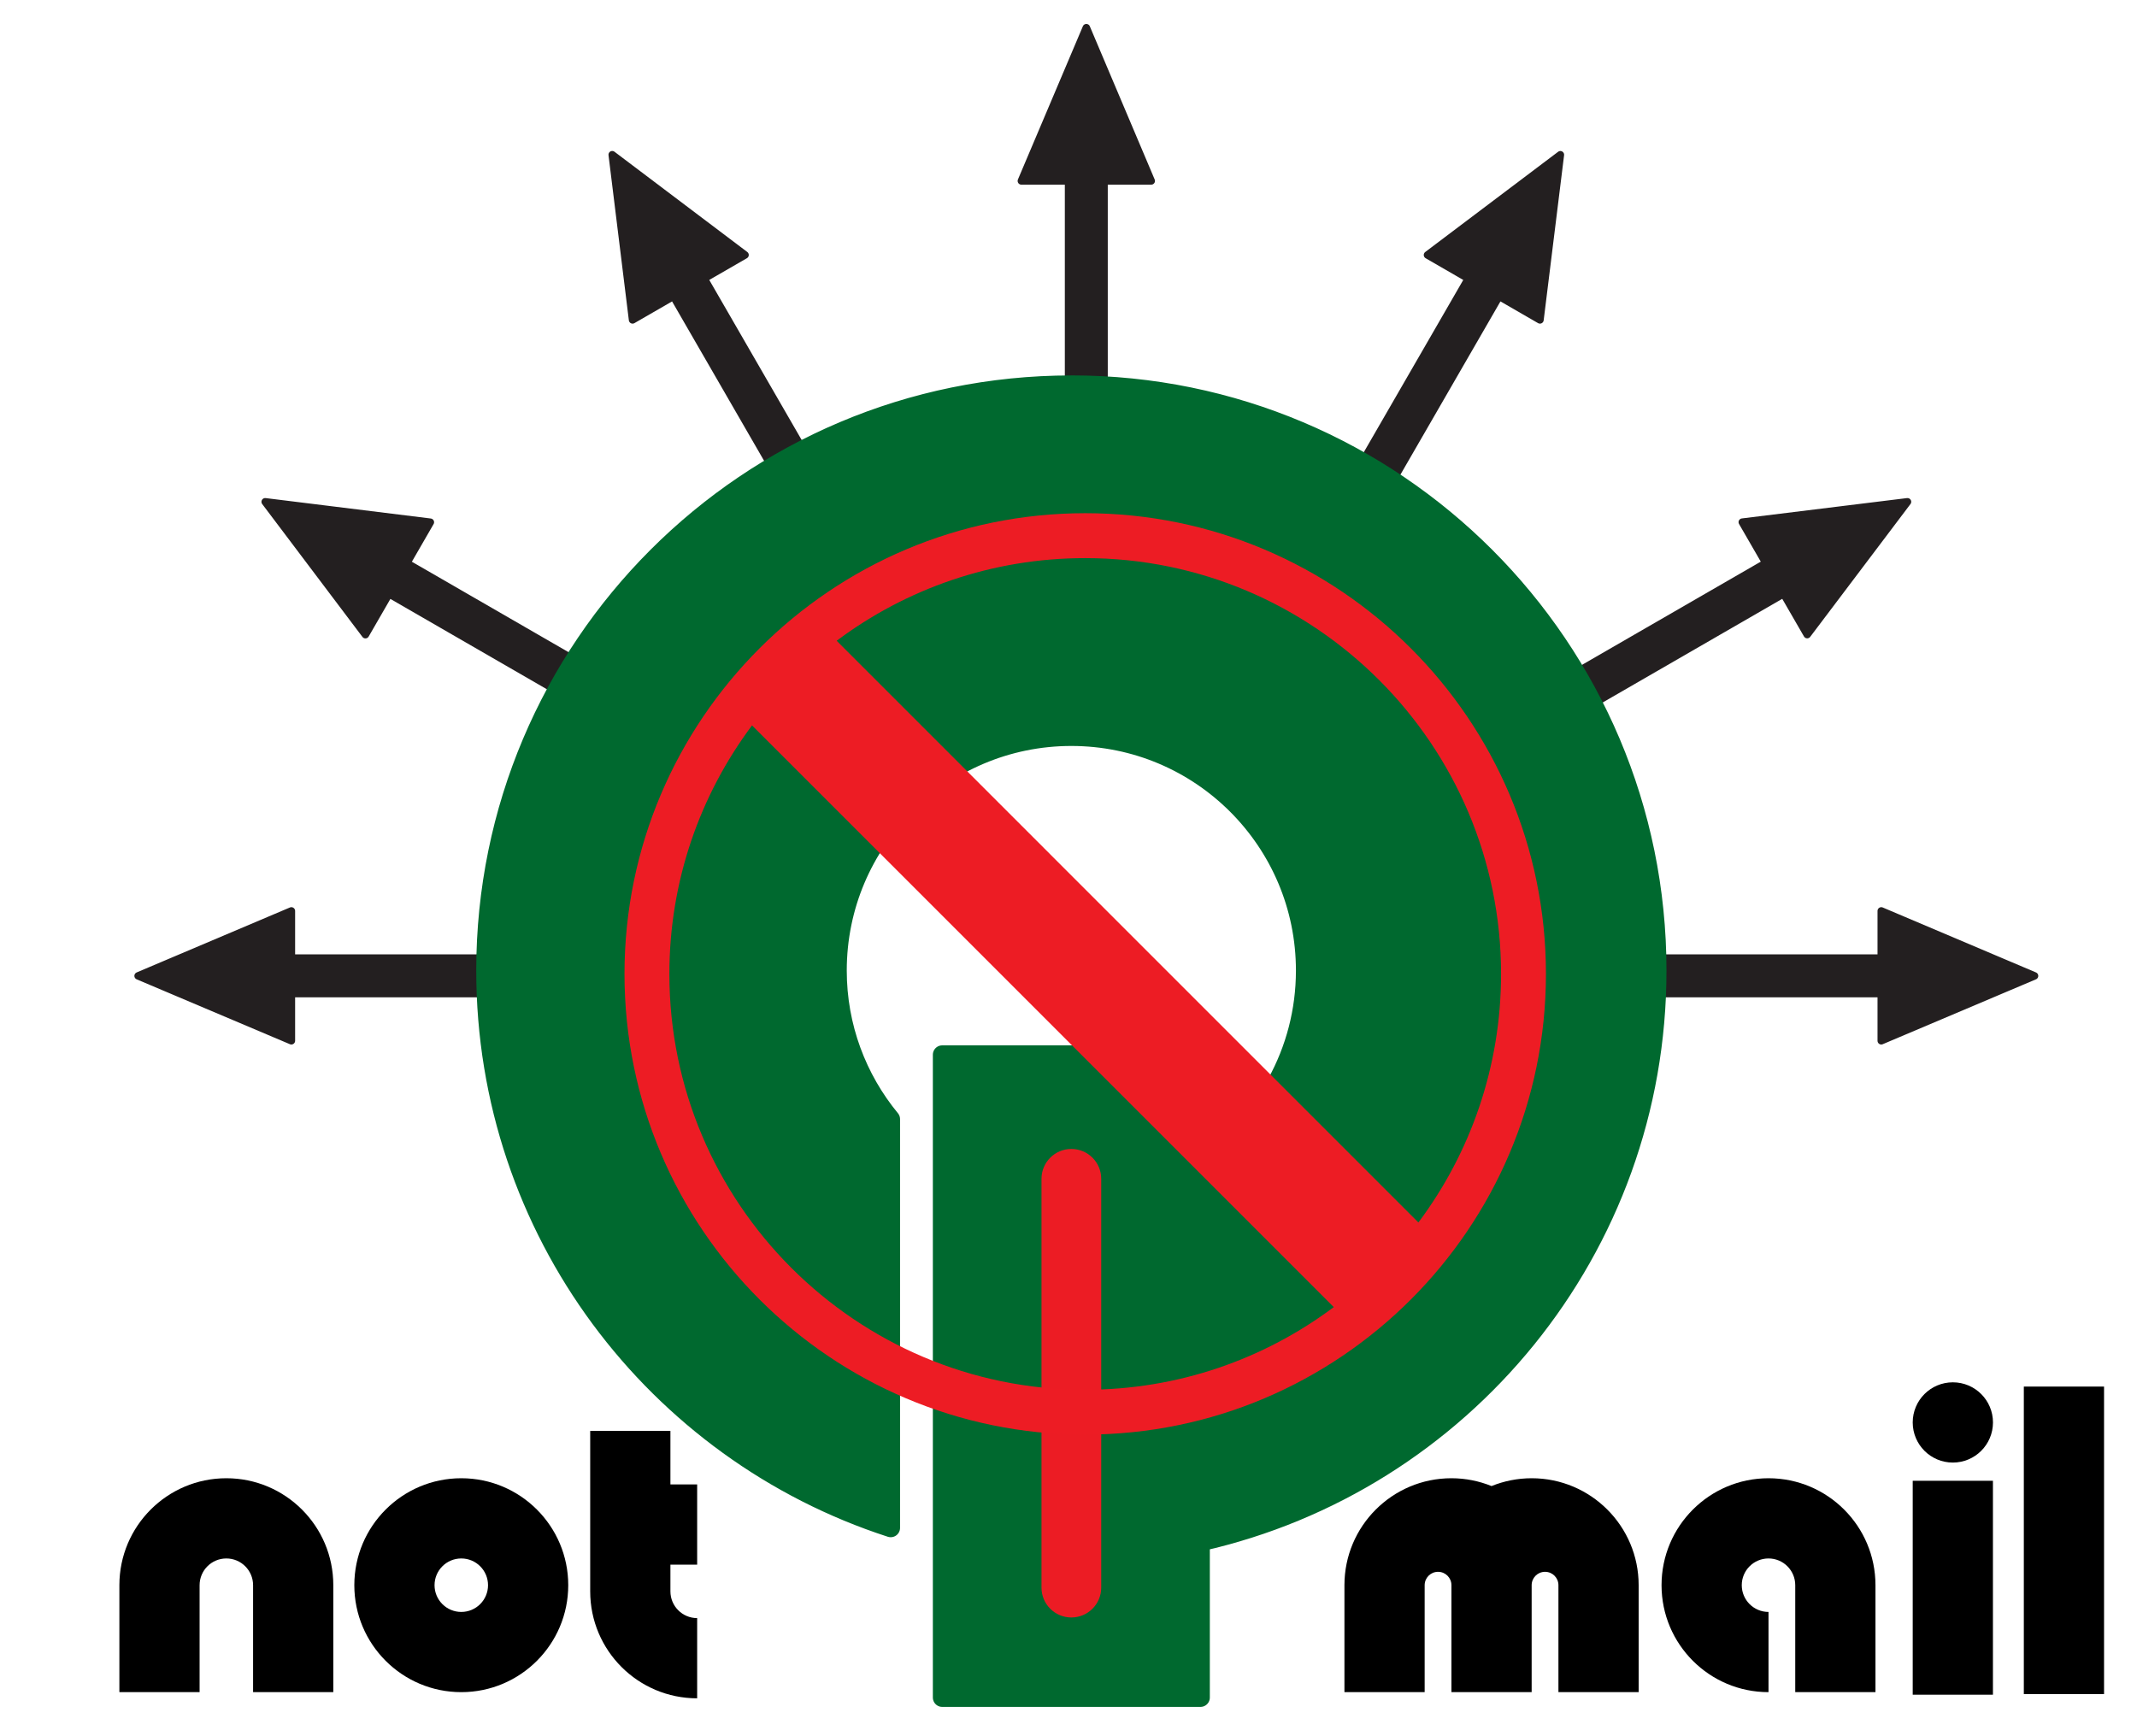
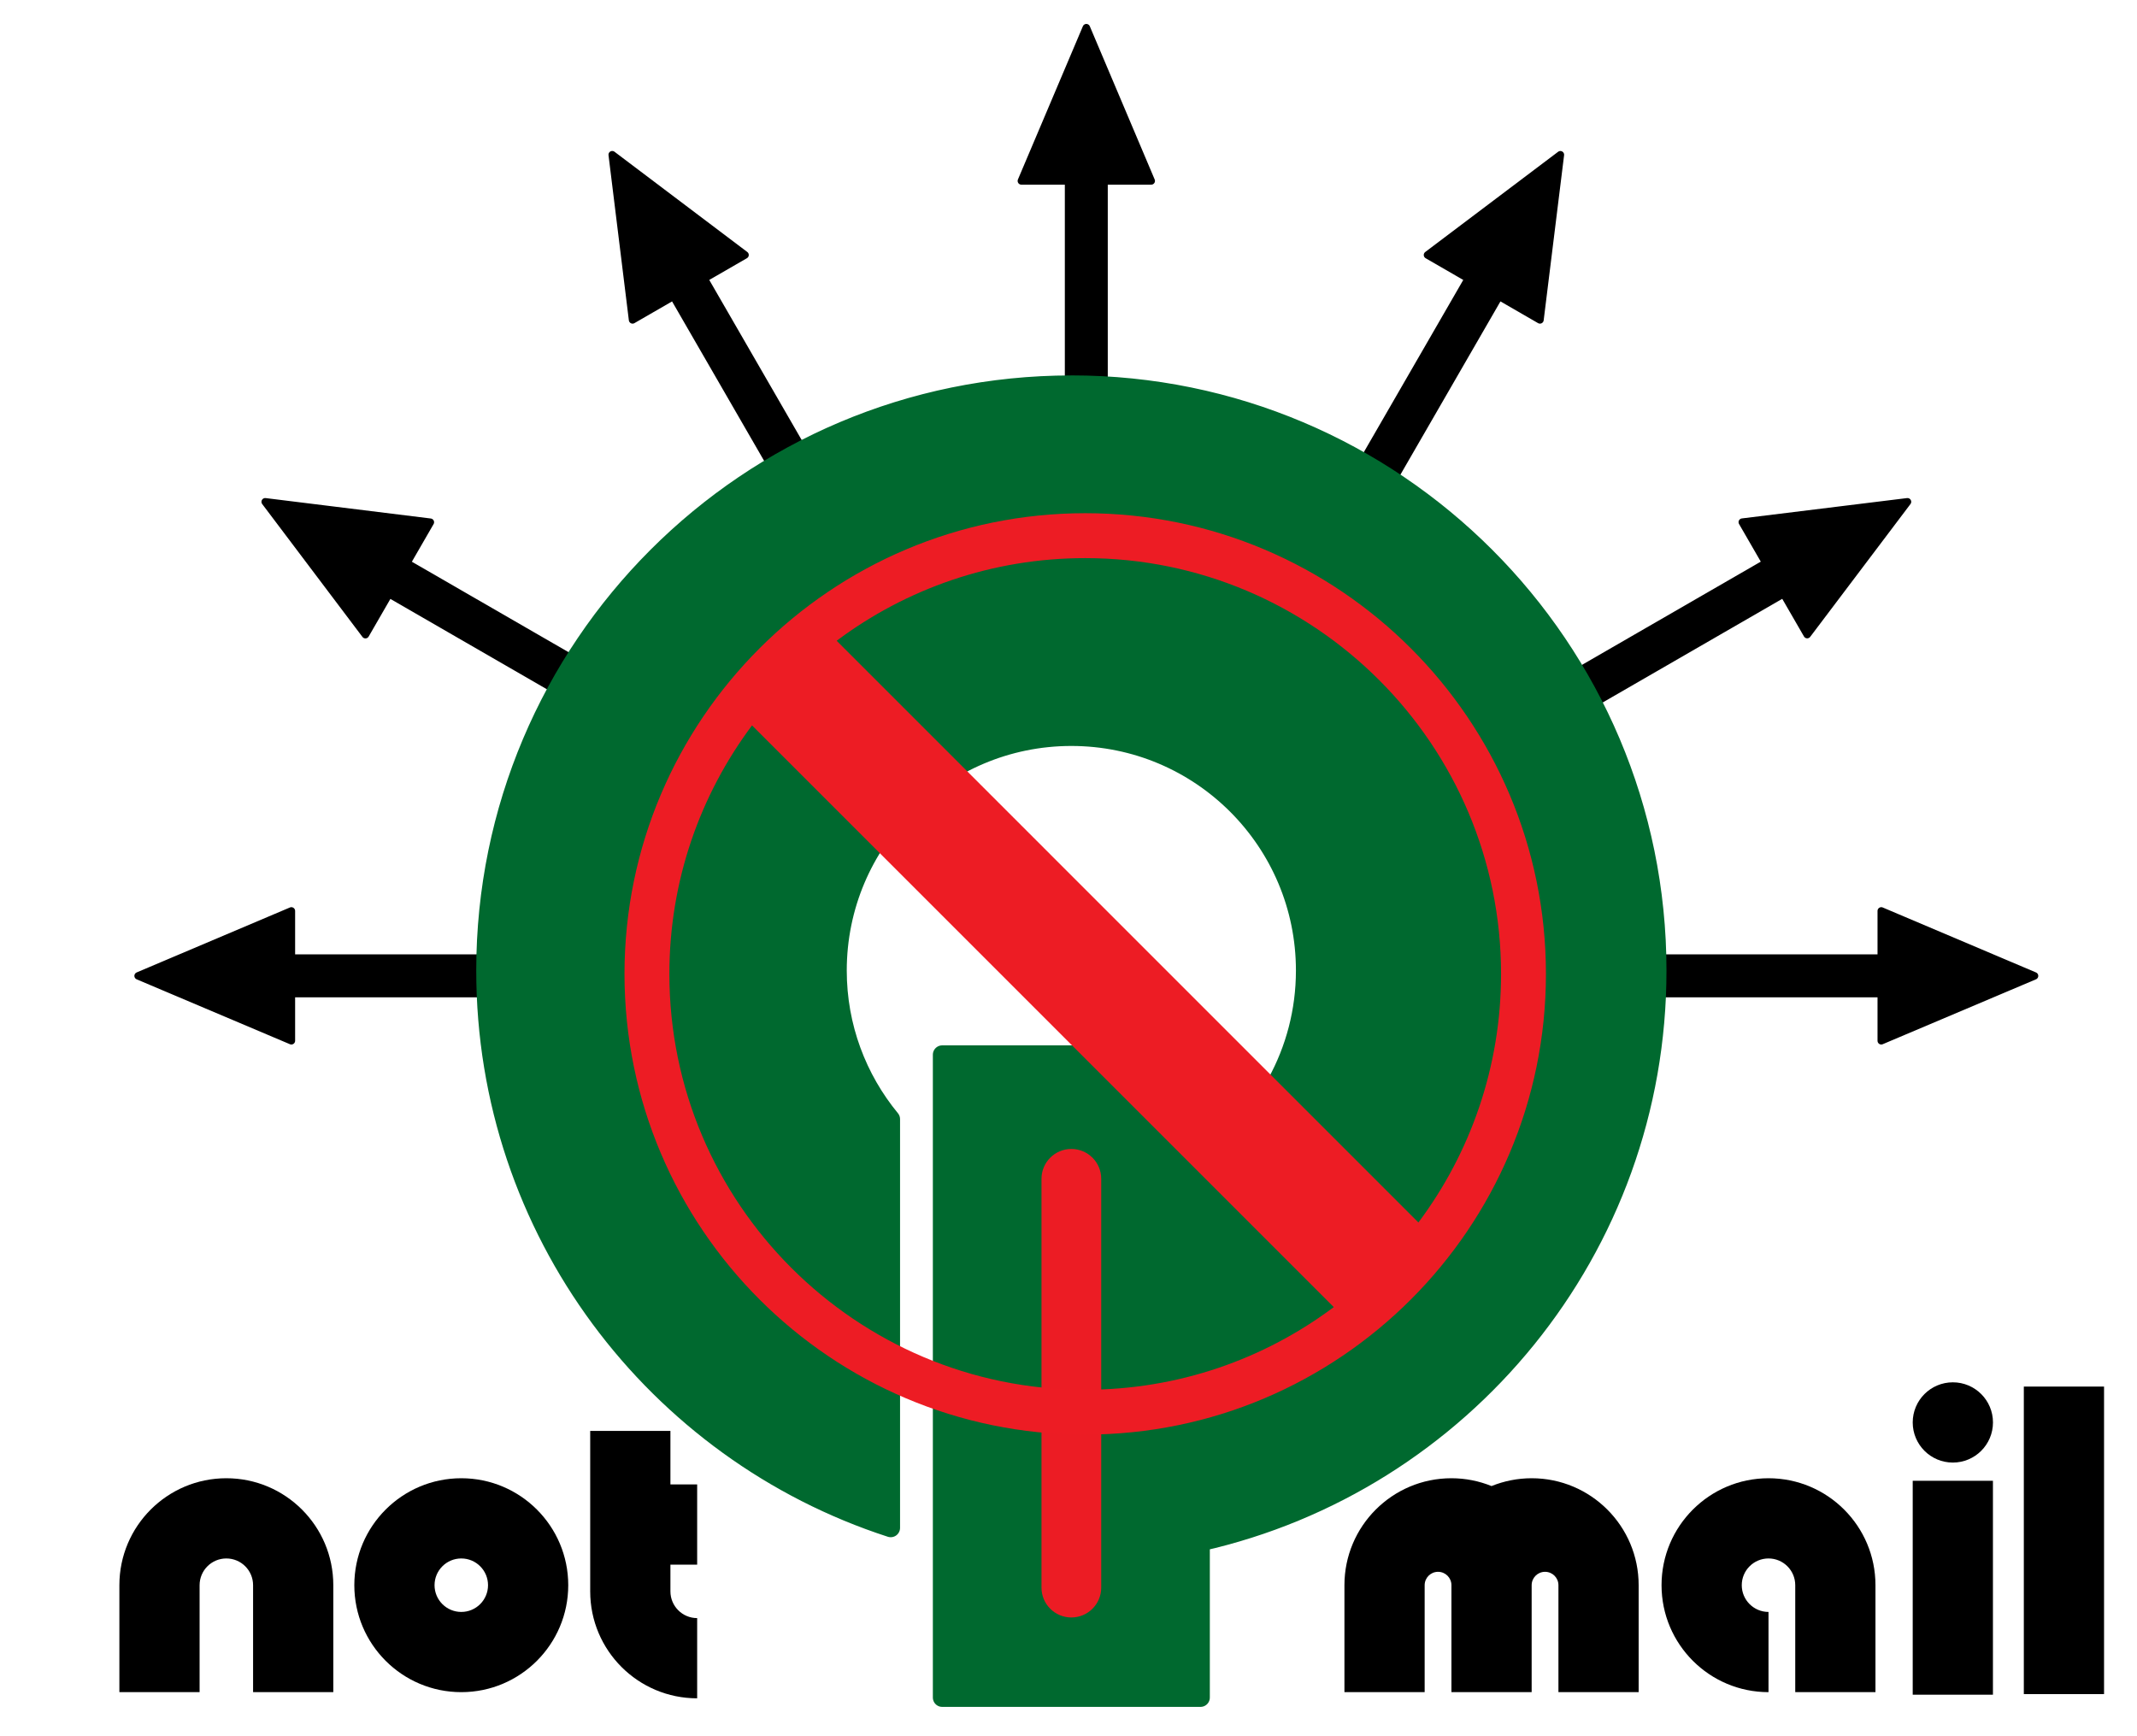
<svg xmlns="http://www.w3.org/2000/svg" viewBox="0 0 571.4 464.17">
  <defs>
    <style>
      .cls-1 {
        fill: #ec1c24;
      }

      .cls-2 {
        fill: #00692f;
        stroke: #00692f;
        stroke-width: 5px;
      }

      .cls-2, .cls-3 {
        stroke-linecap: round;
        stroke-linejoin: round;
      }

      .cls-4 {
        fill: #ed1c24;
      }

      .cls-3 {
-         fill: #231f20;
-         stroke: #231f20;
+         stroke: #000;
        stroke-width: 2px;
      }
    </style>
  </defs>
  <g id="not_mail" data-name="not mail">
    <g>
      <path d="M130.49,423.88c0,3.95-3.2,7.15-7.15,7.15s-7.15-3.2-7.15-7.15,3.2-7.15,7.15-7.15,7.15,3.2,7.15,7.15ZM123.34,395.28c-15.8,0-28.6,12.81-28.6,28.6s12.81,28.6,28.6,28.6,28.6-12.81,28.6-28.6-12.81-28.6-28.6-28.6Z" />
      <path d="M60.52,395.28c-15.8,0-28.6,12.81-28.6,28.6v28.6h21.45v-28.6c0-3.95,3.2-7.15,7.15-7.15s7.15,3.2,7.15,7.15v28.6h21.45v-28.6c0-15.8-12.81-28.6-28.6-28.6Z" />
      <path d="M186.41,418.38v-21.45h-7.15v-14.3h-21.45v42.9c0,15.8,12.81,28.6,28.6,28.6v-21.45c-3.95,0-7.15-3.2-7.15-7.15v-7.15h7.15Z" />
      <path d="M409.54,395.28c-3.79,0-7.41.75-10.73,2.09-3.31-1.34-6.93-2.09-10.73-2.09-15.8,0-28.6,12.81-28.6,28.6v28.6h21.45v-28.6c0-1.97,1.6-3.58,3.58-3.58s3.58,1.6,3.58,3.58v28.6h21.45v-28.6c0-1.97,1.6-3.58,3.58-3.58s3.58,1.6,3.58,3.58v28.6h21.45v-28.6c0-15.8-12.81-28.6-28.6-28.6Z" />
      <path d="M472.87,395.28c-15.8,0-28.6,12.81-28.6,28.6s12.81,28.6,28.6,28.6v-21.45c-3.95,0-7.15-3.2-7.15-7.15s3.2-7.15,7.15-7.15,7.15,3.2,7.15,7.15v28.6h21.45v-28.6c0-15.8-12.81-28.6-28.6-28.6Z" />
      <rect x="511.43" y="395.96" width="21.45" height="57.2" />
      <circle cx="522.16" cy="380.36" r="10.73" />
      <rect x="541.14" y="370.77" width="21.45" height="82.23" />
    </g>
  </g>
  <g id="arrows">
    <g>
      <path class="cls-3" d="M180.07,79.24l42.93,74.36c2.67-1.68,5.41-3.27,8.21-4.75l-42.93-74.36,10.93-6.31-35.51-26.81,5.44,44.17,10.93-6.31Z" />
      <path class="cls-3" d="M104.01,158.78l74.36,42.93c1.48-2.8,3.07-5.54,4.75-8.21l-74.36-42.93,6.31-10.93-44.16-5.46,26.8,35.53,6.31-10.93Z" />
      <path class="cls-3" d="M285.72,134.27c1.57-.06,3.15-.1,4.74-.1s3.17.04,4.74.1V48.38h12.62l-17.35-40.98-17.37,40.98h12.62v85.89Z" />
      <path class="cls-3" d="M544,260.95l-40.98-17.37v12.62h-85.88c.06,1.57.1,3.15.1,4.74s-.04,3.17-.1,4.74h85.88v12.62l40.98-17.35Z" />
      <path class="cls-3" d="M397.8,193.48c1.68,2.67,3.27,5.41,4.75,8.21l74.36-42.93,6.31,10.93,26.81-35.51-44.17,5.44,6.31,10.93-74.36,42.93Z" />
      <path class="cls-3" d="M349.69,148.84c2.8,1.48,5.54,3.07,8.21,4.75l42.93-74.36,10.93,6.31,5.46-44.16-35.53,26.8,10.93,6.31-42.93,74.36Z" />
      <path class="cls-3" d="M77.91,265.68h85.88c-.06-1.57-.1-3.15-.1-4.74s.04-3.17.1-4.74h-85.88v-12.62l-40.98,17.37,40.98,17.35v-12.62Z" />
    </g>
  </g>
  <g id="qmail-logo">
    <path class="cls-2" d="M286.47,102.89c-86.5,0-156.63,70.13-156.63,156.63,0,69.65,45.46,128.66,108.32,149.03v-109.29c-8.9-10.81-14.25-24.65-14.25-39.74,0-34.55,28.01-62.55,62.55-62.55s62.55,28.01,62.55,62.55c0,21.78-11.14,40.95-28.02,52.15v-29.64h-69.06v171.89h69.06v-41.61c69.89-15.73,122.1-78.16,122.1-152.8,0-86.5-70.13-156.63-156.63-156.63Z" />
    <rect class="cls-1" x="278.48" y="307.23" width="15.97" height="125.28" rx="7.98" ry="7.98" />
  </g>
  <g id="DENIED">
    <path class="cls-4" d="M290.17,137.23c-67.93,0-123.19,55.26-123.19,123.19s55.26,123.19,123.19,123.19,123.19-55.26,123.19-123.19-55.26-123.19-123.19-123.19ZM401.36,260.43c0,24.9-8.23,47.91-22.1,66.46l-155.55-155.55c18.55-13.88,41.57-22.1,66.46-22.1,61.31,0,111.19,49.88,111.19,111.19ZM178.98,260.43c0-24.9,8.23-47.91,22.1-66.46l155.55,155.55c-18.55,13.88-41.56,22.1-66.46,22.1-61.31,0-111.19-49.88-111.19-111.19Z" />
  </g>
</svg>
